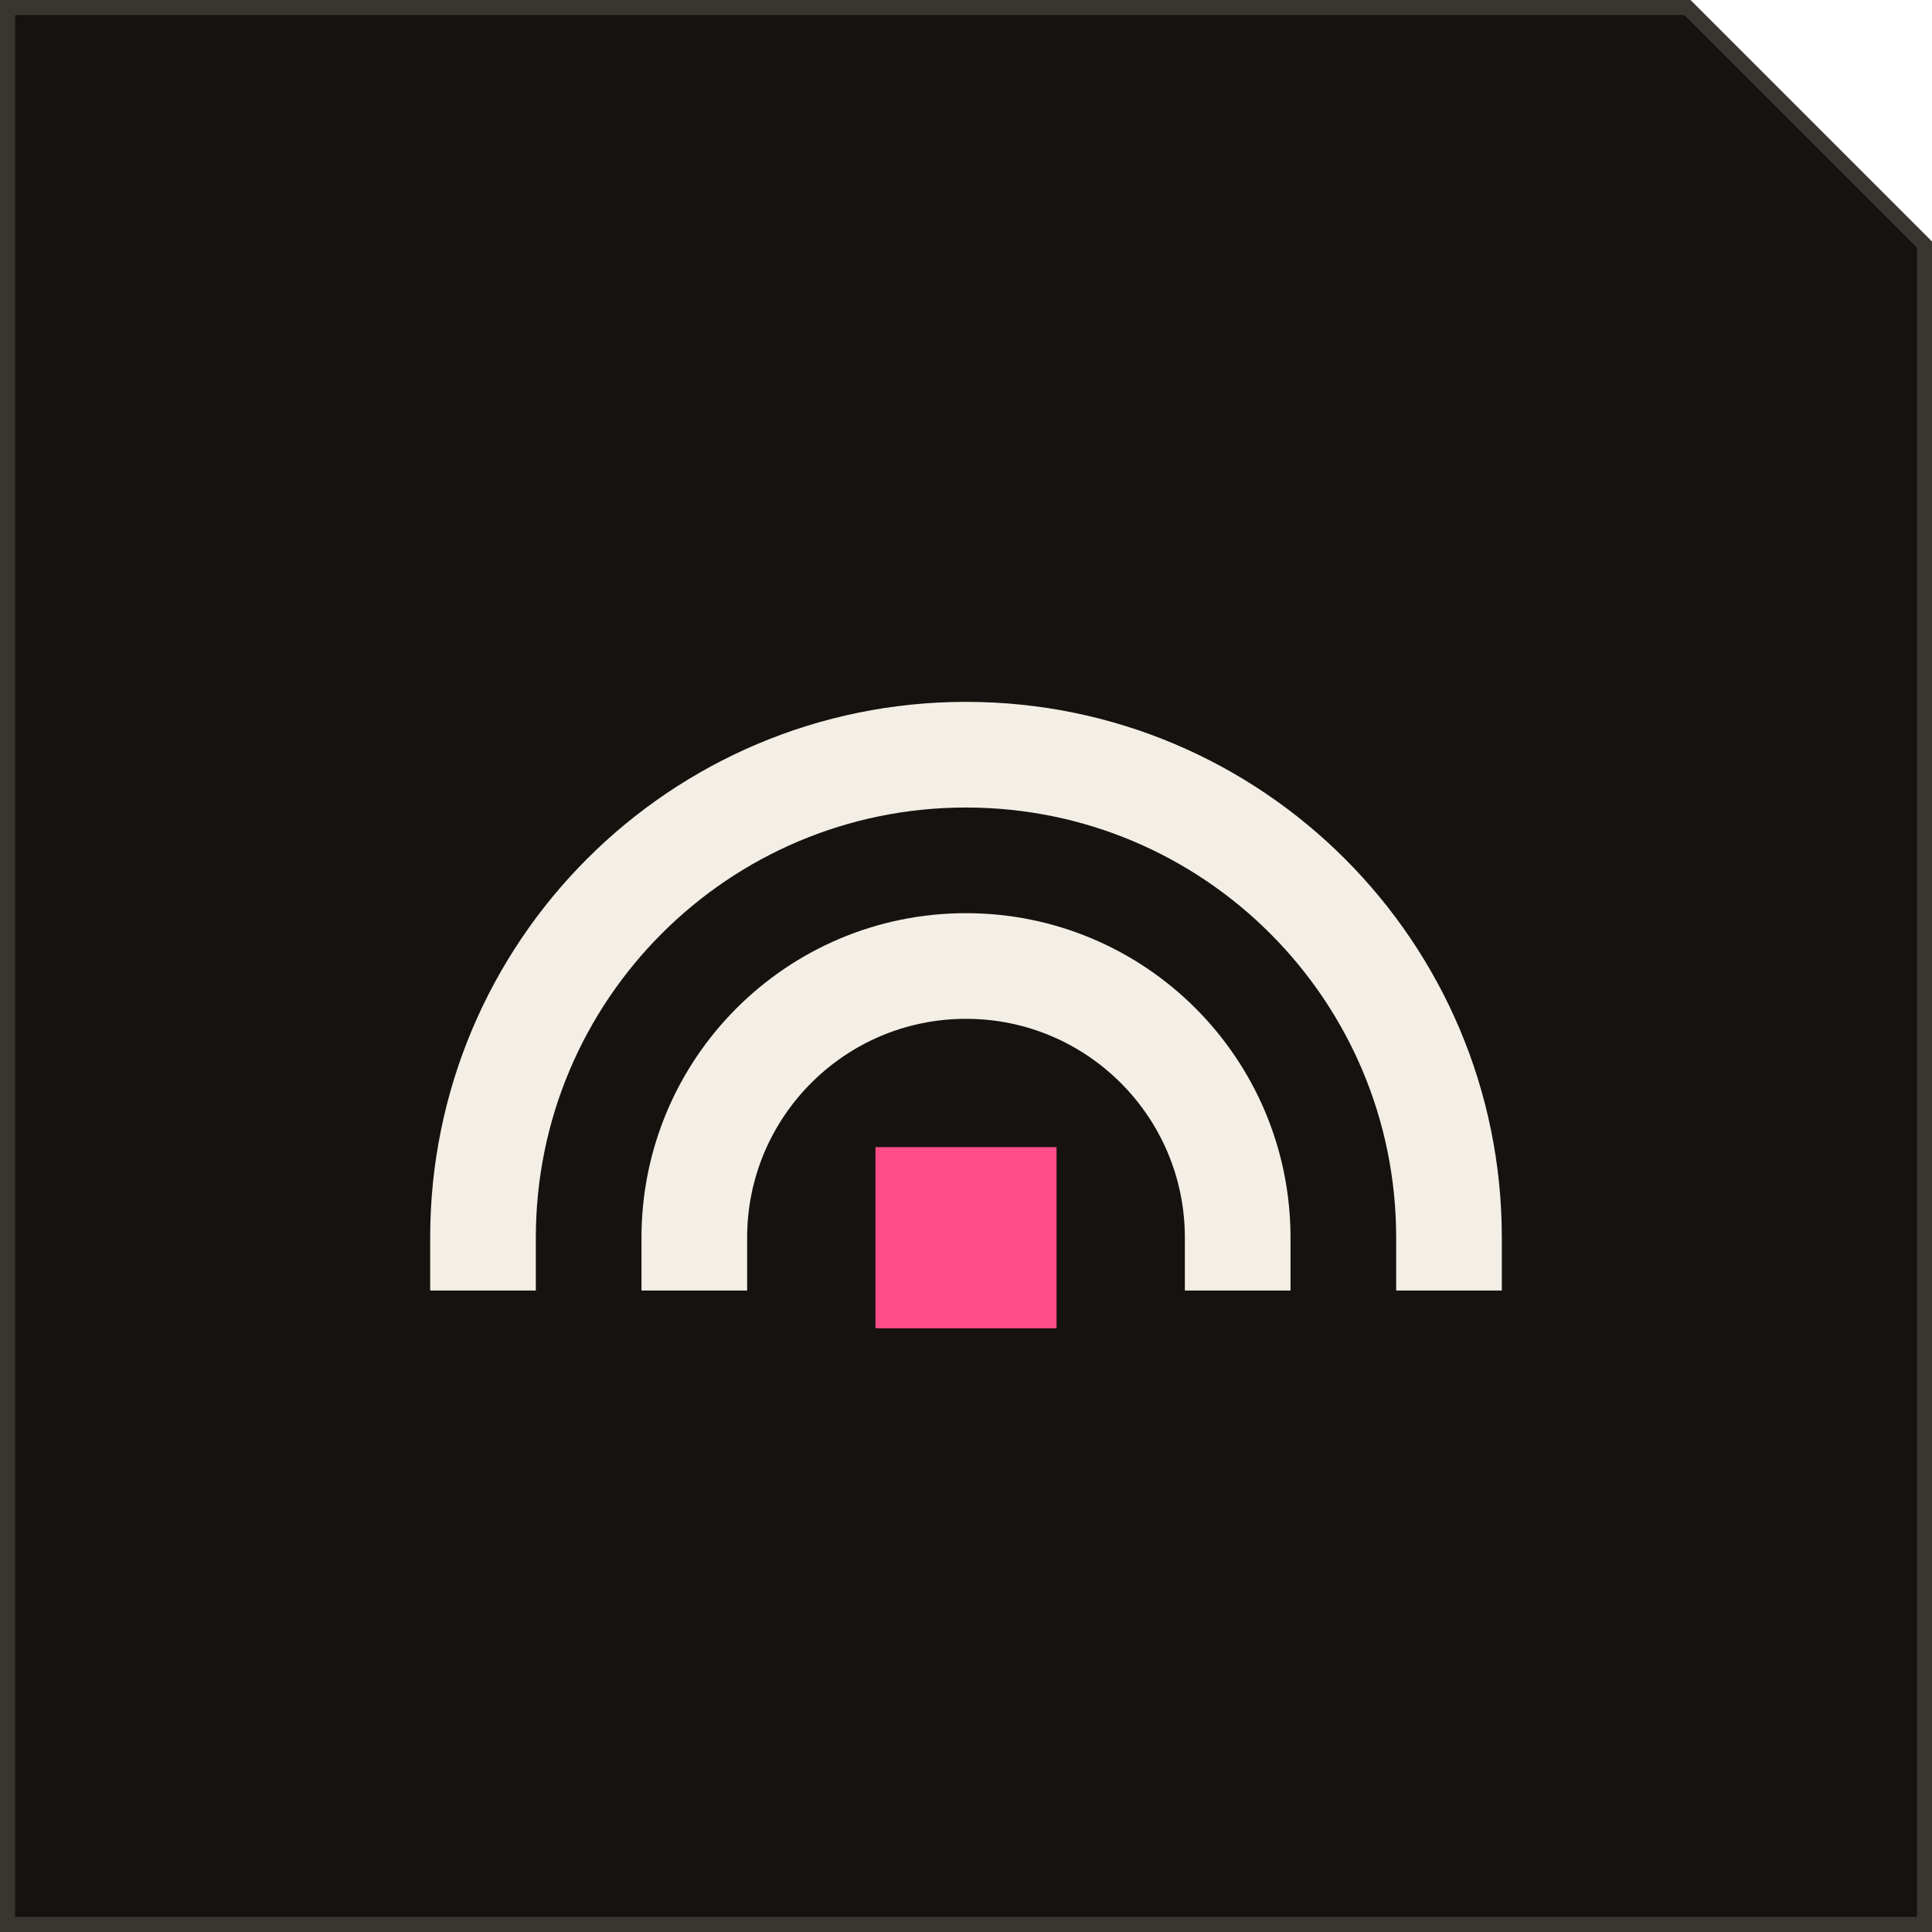
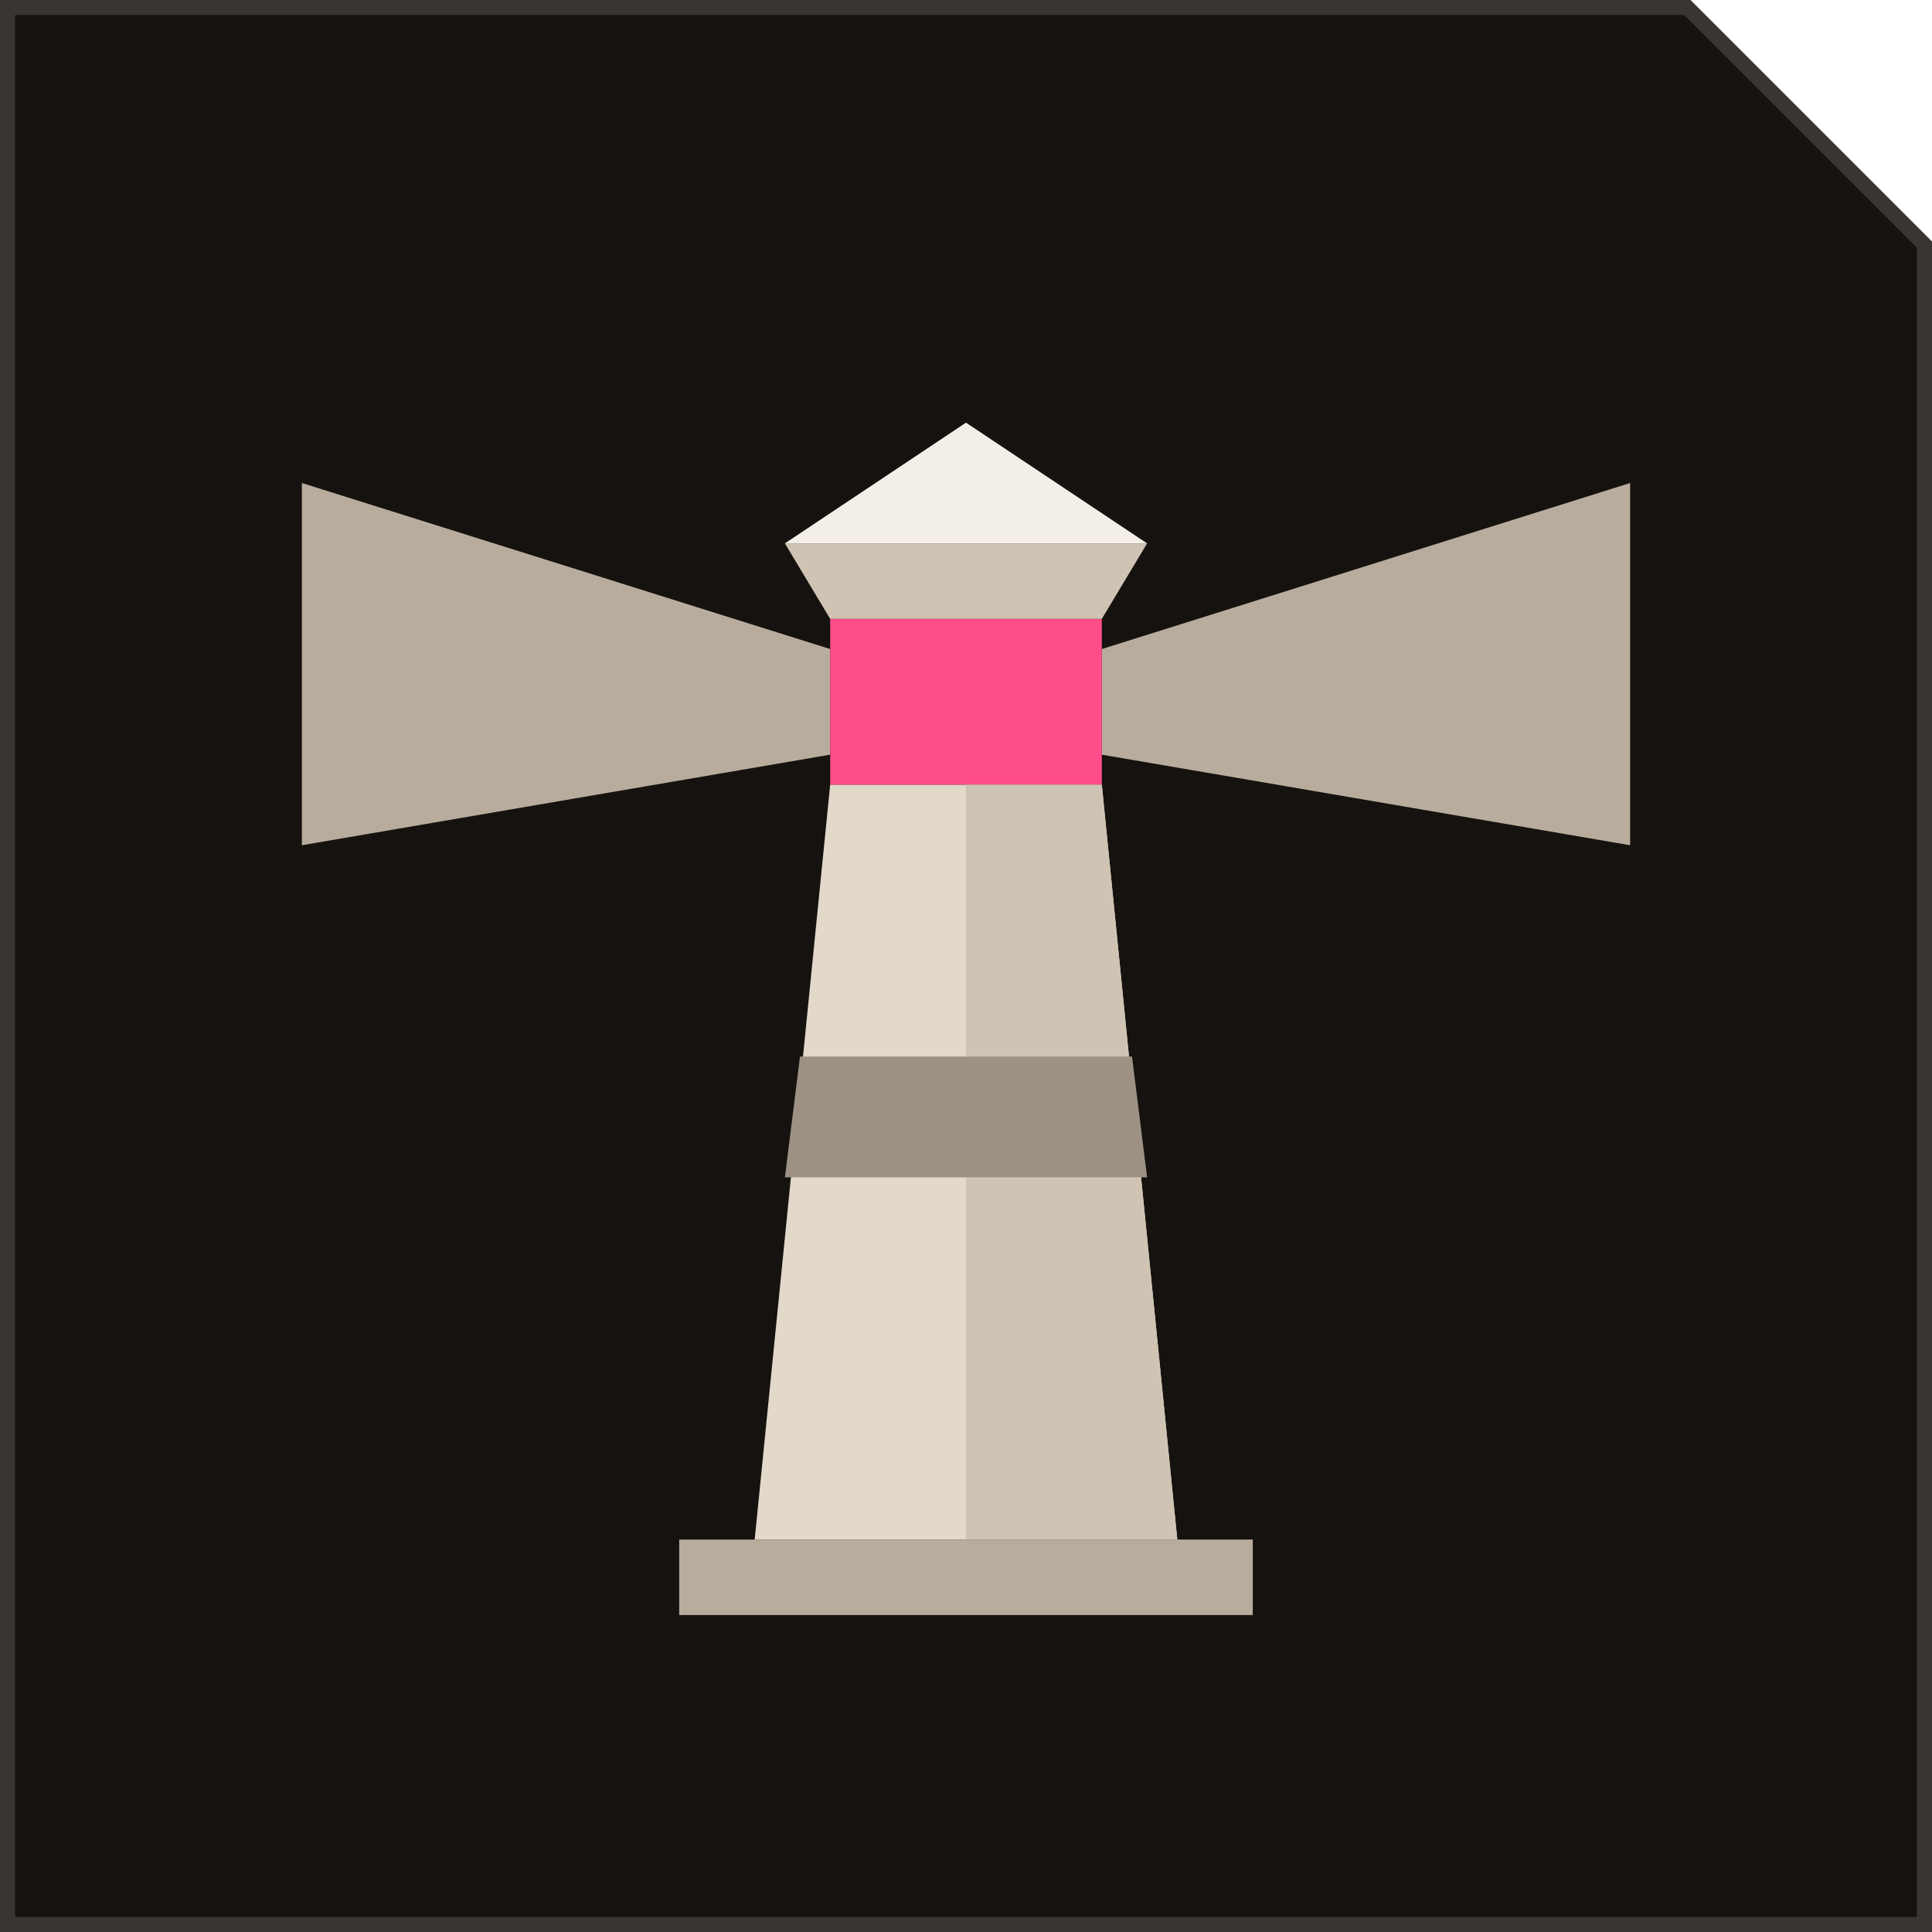
<svg xmlns="http://www.w3.org/2000/svg" viewBox="0 0 256 256" role="img" aria-label="Beacon">
  <path d="M0 0H224L256 32V256H0Z" fill="#15120F" />
  <path d="M1 1H223.6L255 32.4V255H1Z" fill="none" stroke="#F4EFE6" stroke-opacity="0.16" stroke-width="2" />
-   <path d="M116 152H140V176H116Z" fill="#FF4D8A" />
-   <path d="M92 164A36 36 0 0 1 164 164" fill="none" stroke="#F4EFE6" stroke-width="14" stroke-linecap="square" stroke-linejoin="miter" />
-   <path d="M64 164A64 64 0 0 1 192 164" fill="none" stroke="#F4EFE6" stroke-width="14" stroke-linecap="square" stroke-linejoin="miter" />
+   <polygon points="40,64 110,86 110,100 40,112" fill="#B8AC9C" />
+   <polygon points="216,64 146,86 146,100 216,112" fill="#B8AC9C" />
+   <polygon points="110,82 146,82 146,104 110,104" fill="#FF4D8A" />
+   <polygon points="104,72 128,56 152,72" fill="#F4EFE6" />
+   <polygon points="104,72 152,72 146,82 110,82" fill="#CFC3B3" />
+   <polygon points="110,104 146,104 156,204 100,204" fill="#E3D9CB" />
+   <polygon points="128,104 146,104 156,204 128,204" fill="#CFC3B3" />
+   <polygon points="106,140 150,140 152,156 104,156" fill="#9C9183" />
+   <polygon points="90,204 166,204 166,214 90,214" fill="#B8AC9C" />
</svg>
